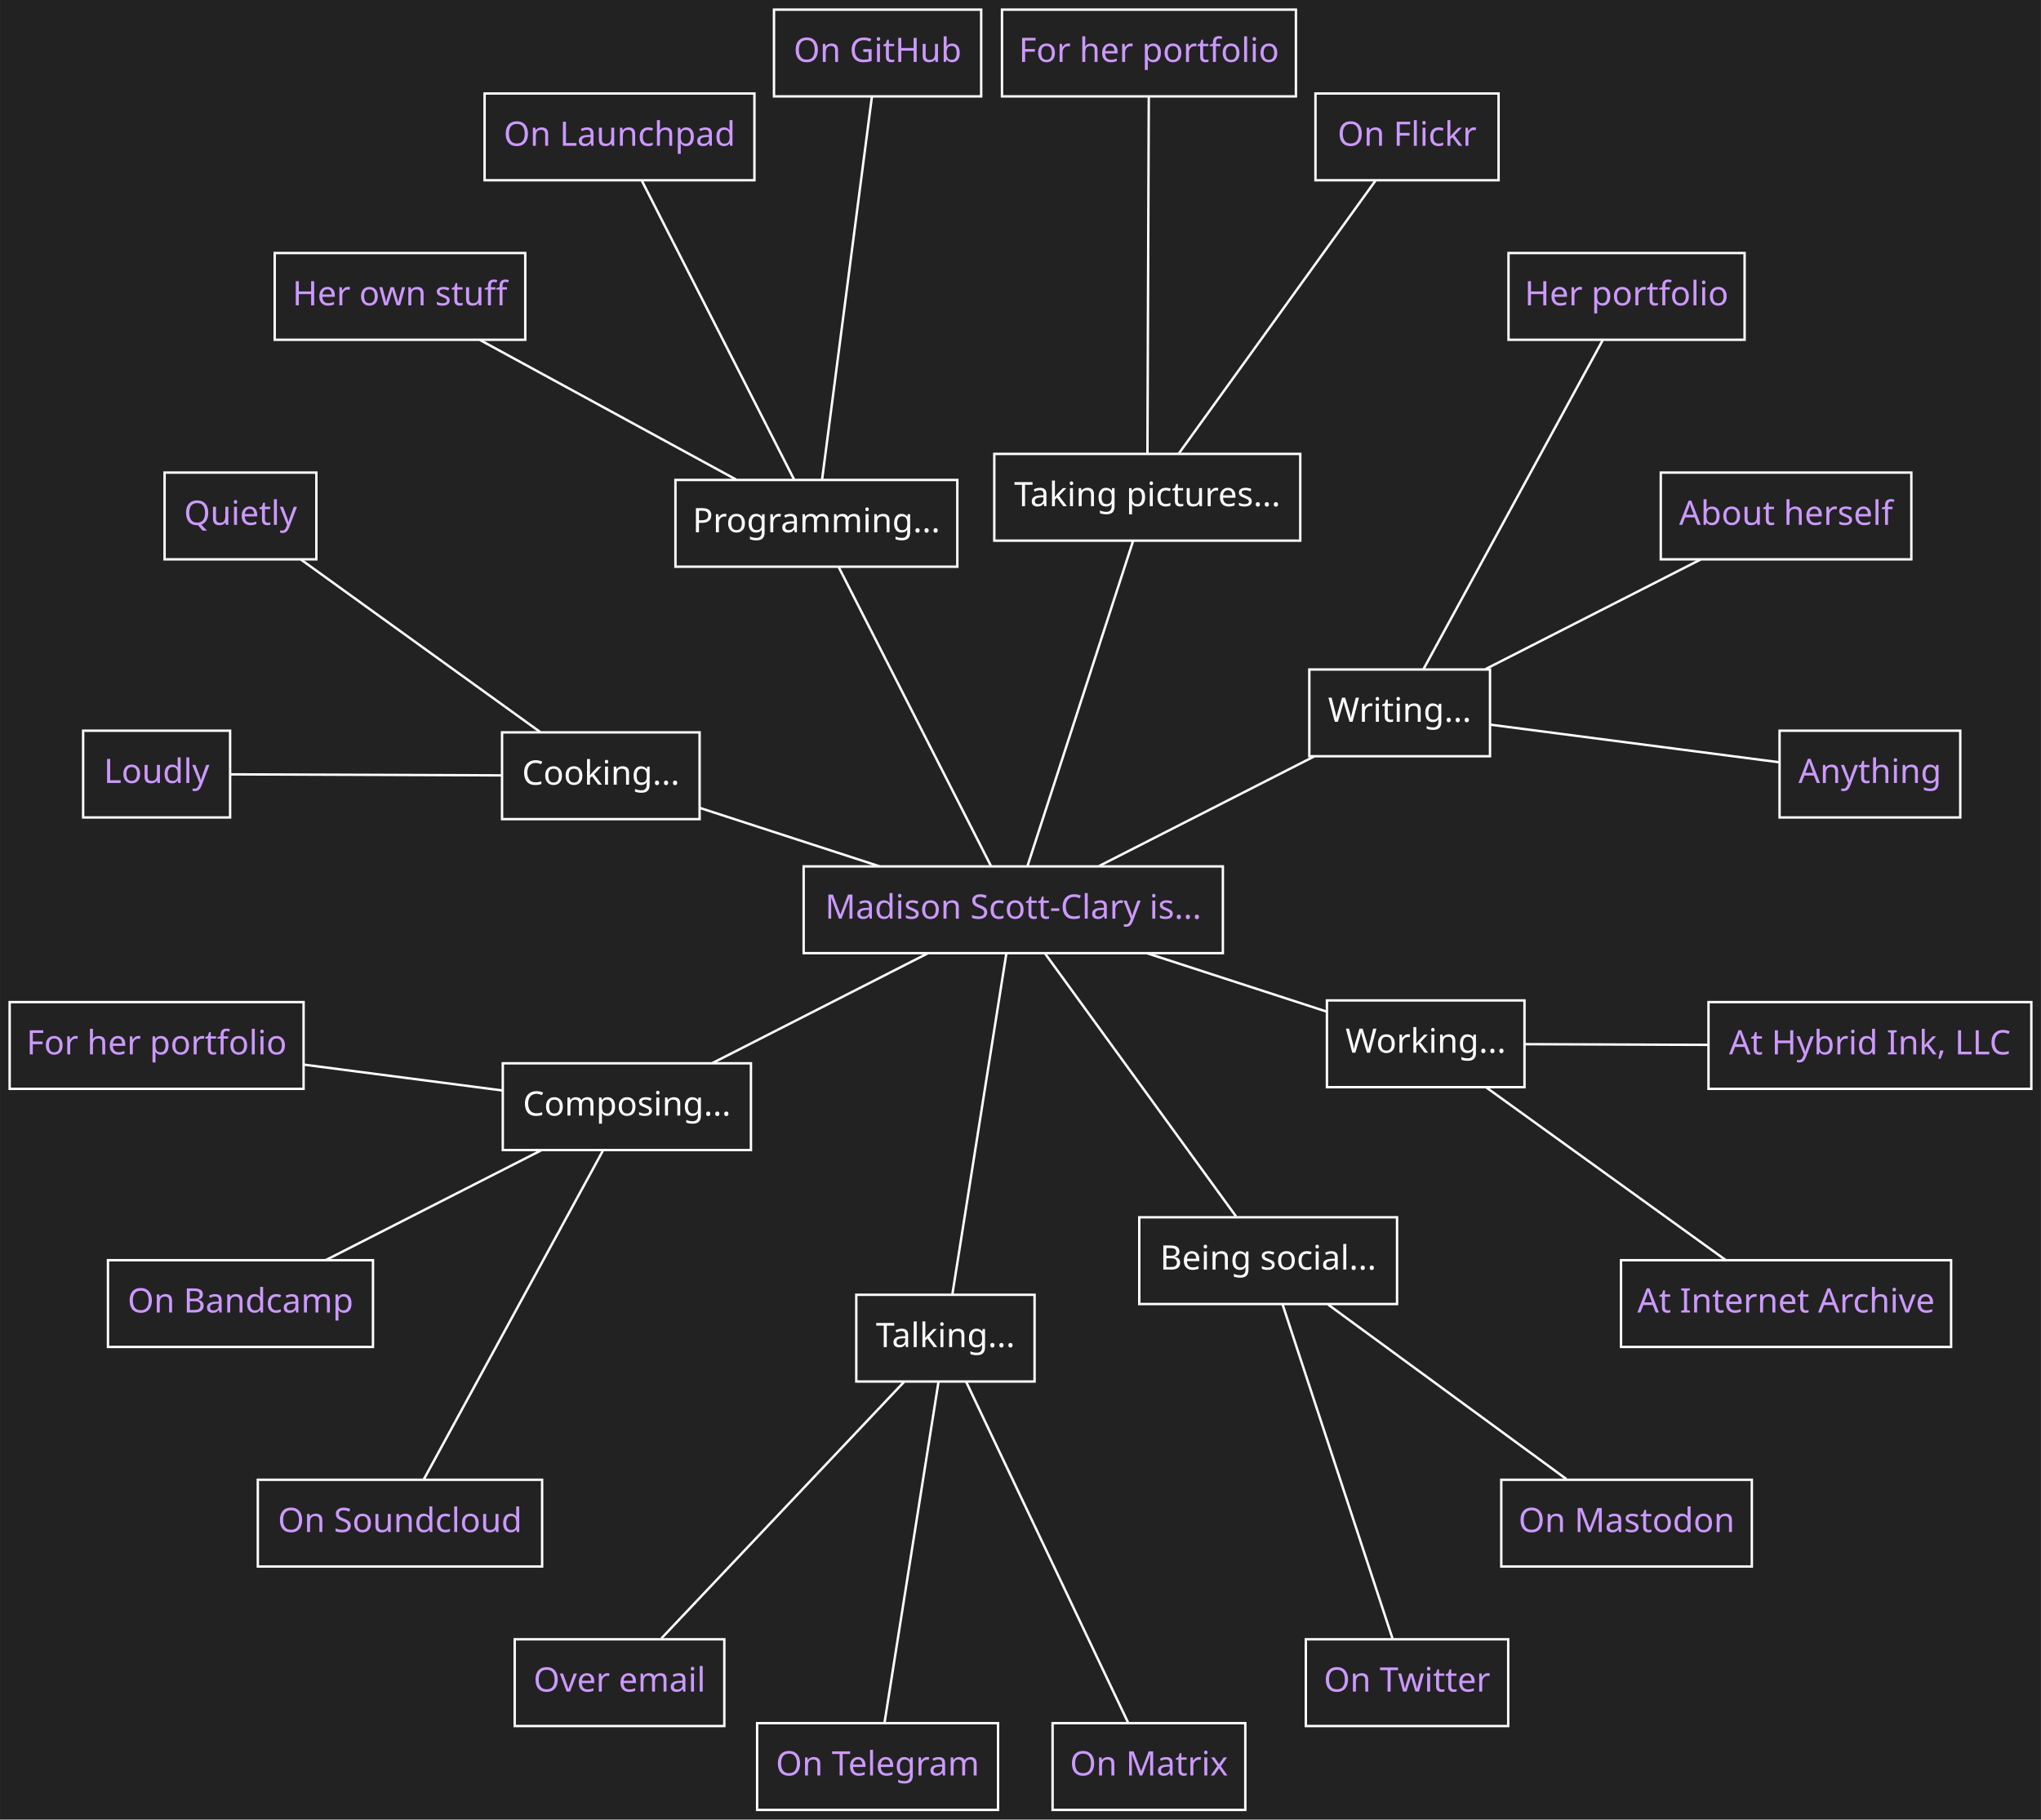
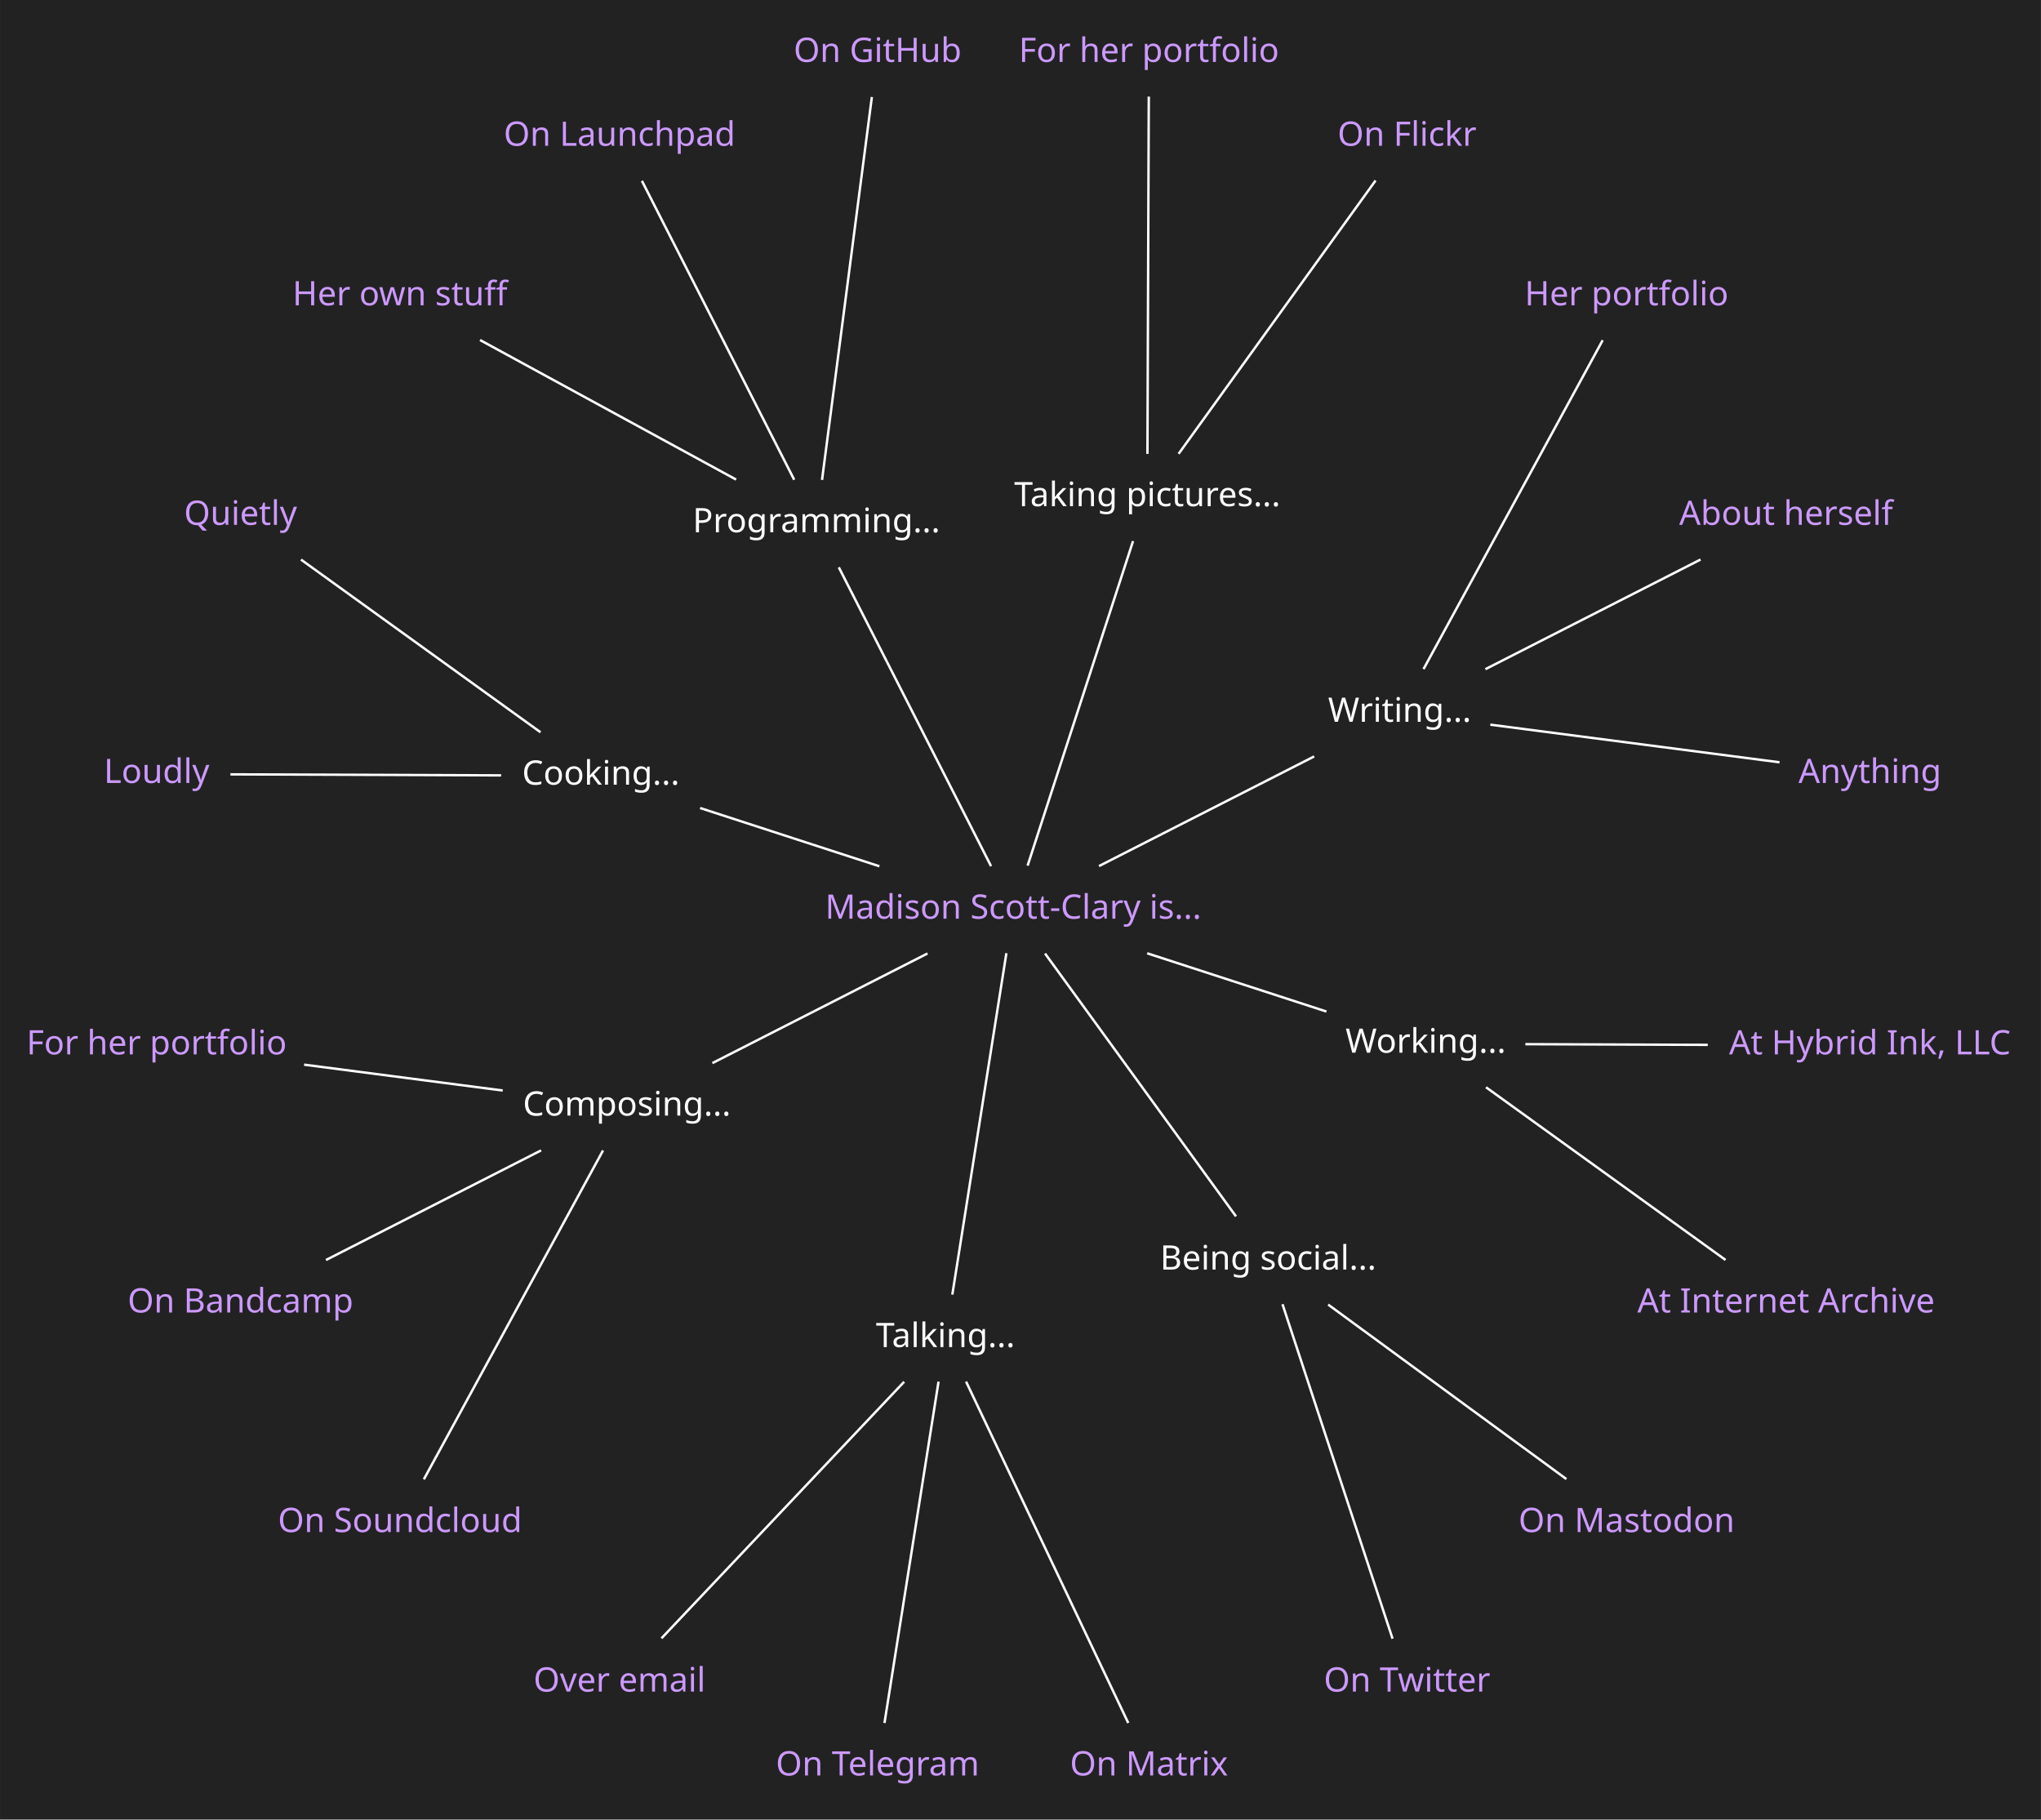
<svg xmlns="http://www.w3.org/2000/svg" xmlns:xlink="http://www.w3.org/1999/xlink" width="847pt" height="755pt" viewBox="0.00 0.00 847.14 755.14">
  <g id="graph0" class="graph" transform="scale(1 1) rotate(0) translate(4 751.1356)">
    <polygon fill="#222222" stroke="transparent" points="-4,4 -4,-751.136 843.136,-751.136 843.136,4 -4,4" />
    <g id="node1" class="node">
      <g id="a_node1">
        <a xlink:href="https://drab-makyo.com" xlink:title="Madison Scott-Clary is...">
-           <polygon fill="#222222" stroke="#ffffff" points="503.568,-391.568 329.568,-391.568 329.568,-355.568 503.568,-355.568 503.568,-391.568" />
          <text text-anchor="middle" x="416.568" y="-369.868" font-family="Helvetica bold" font-size="14.00" fill="#cc99ff">Madison Scott-Clary is...</text>
        </a>
      </g>
    </g>
    <g id="node2" class="node">
-       <polygon fill="#222222" stroke="#ffffff" points="614.449,-473.286 539.449,-473.286 539.449,-437.286 614.449,-437.286 614.449,-473.286" />
      <text text-anchor="middle" x="576.949" y="-451.586" font-family="Helvetica bold" font-size="14.00" fill="#ffffff">Writing...</text>
    </g>
    <g id="edge1" class="edge">
      <path fill="none" stroke="#ffffff" d="M452.162,-391.704C478.74,-405.246 514.901,-423.671 541.455,-437.201" />
    </g>
    <g id="node6" class="node">
-       <polygon fill="#222222" stroke="#ffffff" points="535.691,-562.758 408.691,-562.758 408.691,-526.758 535.691,-526.758 535.691,-562.758" />
      <text text-anchor="middle" x="472.191" y="-541.058" font-family="Helvetica bold" font-size="14.00" fill="#ffffff">Taking pictures...</text>
    </g>
    <g id="edge5" class="edge">
      <path fill="none" stroke="#ffffff" d="M422.52,-391.888C433.226,-424.837 455.606,-493.716 466.281,-526.569" />
    </g>
    <g id="node9" class="node">
-       <polygon fill="#222222" stroke="#ffffff" points="393.349,-551.949 276.349,-551.949 276.349,-515.949 393.349,-515.949 393.349,-551.949" />
      <text text-anchor="middle" x="334.849" y="-530.249" font-family="Helvetica bold" font-size="14.00" fill="#ffffff">Programming...</text>
    </g>
    <g id="edge8" class="edge">
      <path fill="none" stroke="#ffffff" d="M407.353,-391.654C391.658,-422.456 359.913,-484.758 344.156,-515.683" />
    </g>
    <g id="node13" class="node">
-       <polygon fill="#222222" stroke="#ffffff" points="286.378,-447.191 204.378,-447.191 204.378,-411.191 286.378,-411.191 286.378,-447.191" />
      <text text-anchor="middle" x="245.378" y="-425.491" font-family="Helvetica bold" font-size="14.00" fill="#ffffff">Cooking...</text>
    </g>
    <g id="edge12" class="edge">
      <path fill="none" stroke="#ffffff" d="M360.987,-391.627C336.775,-399.494 308.894,-408.553 286.579,-415.804" />
    </g>
    <g id="node16" class="node">
-       <polygon fill="#222222" stroke="#ffffff" points="307.687,-309.849 204.687,-309.849 204.687,-273.849 307.687,-273.849 307.687,-309.849" />
      <text text-anchor="middle" x="256.187" y="-288.149" font-family="Helvetica bold" font-size="14.00" fill="#ffffff">Composing...</text>
    </g>
    <g id="edge15" class="edge">
      <path fill="none" stroke="#ffffff" d="M380.974,-355.432C354.396,-341.89 318.235,-323.465 291.681,-309.935" />
    </g>
    <g id="node20" class="node">
-       <polygon fill="#222222" stroke="#ffffff" points="425.41,-213.784 351.41,-213.784 351.41,-177.784 425.41,-177.784 425.41,-213.784" />
      <text text-anchor="middle" x="388.41" y="-192.084" font-family="Helvetica bold" font-size="14.00" fill="#ffffff">Talking...</text>
    </g>
    <g id="edge19" class="edge">
      <path fill="none" stroke="#ffffff" d="M413.713,-355.543C408.316,-321.468 396.675,-247.969 391.272,-213.857" />
    </g>
    <g id="node24" class="node">
-       <polygon fill="#222222" stroke="#ffffff" points="575.869,-245.945 468.869,-245.945 468.869,-209.945 575.869,-209.945 575.869,-245.945" />
      <text text-anchor="middle" x="522.369" y="-224.245" font-family="Helvetica bold" font-size="14.00" fill="#ffffff">Being social...</text>
    </g>
    <g id="edge23" class="edge">
      <path fill="none" stroke="#ffffff" d="M429.754,-355.419C450.028,-327.514 488.643,-274.365 509.017,-246.322" />
    </g>
    <g id="node27" class="node">
-       <polygon fill="#222222" stroke="#ffffff" points="628.758,-335.945 546.758,-335.945 546.758,-299.945 628.758,-299.945 628.758,-335.945" />
      <text text-anchor="middle" x="587.758" y="-314.245" font-family="Helvetica bold" font-size="14.00" fill="#ffffff">Working...</text>
    </g>
    <g id="edge26" class="edge">
      <path fill="none" stroke="#ffffff" d="M472.148,-355.509C496.361,-347.642 524.241,-338.582 546.556,-331.332" />
    </g>
    <g id="node3" class="node">
      <g id="a_node3">
        <a xlink:href="https://writing.drab-makyo.com" xlink:title="Anything">
-           <polygon fill="#222222" stroke="#ffffff" points="809.636,-447.884 734.636,-447.884 734.636,-411.884 809.636,-411.884 809.636,-447.884" />
          <text text-anchor="middle" x="772.136" y="-426.184" font-family="Helvetica bold" font-size="14.00" fill="#cc99ff">Anything</text>
        </a>
      </g>
    </g>
    <g id="edge2" class="edge">
      <path fill="none" stroke="#ffffff" d="M614.583,-450.388C649.146,-445.89 700.091,-439.26 734.617,-434.767" />
    </g>
    <g id="node4" class="node">
      <g id="a_node4">
        <a xlink:href="https://ally.id" xlink:title="About herself">
-           <polygon fill="#222222" stroke="#ffffff" points="789.33,-555.004 685.33,-555.004 685.33,-519.004 789.33,-519.004 789.33,-555.004" />
          <text text-anchor="middle" x="737.33" y="-533.304" font-family="Helvetica bold" font-size="14.00" fill="#cc99ff">About herself</text>
        </a>
      </g>
    </g>
    <g id="edge3" class="edge">
      <path fill="none" stroke="#ffffff" d="M612.543,-473.422C639.121,-486.964 675.282,-505.389 701.836,-518.919" />
    </g>
    <g id="node5" class="node">
      <g id="a_node5">
        <a xlink:href="https://makyo.ink" xlink:title="Her portfolio">
-           <polygon fill="#222222" stroke="#ffffff" points="720.126,-646.126 622.126,-646.126 622.126,-610.126 720.126,-610.126 720.126,-646.126" />
          <text text-anchor="middle" x="671.126" y="-624.426" font-family="Helvetica bold" font-size="14.00" fill="#cc99ff">Her portfolio</text>
        </a>
      </g>
    </g>
    <g id="edge4" class="edge">
      <path fill="none" stroke="#ffffff" d="M586.85,-473.456C604.937,-506.652 643.123,-576.733 661.217,-609.94" />
    </g>
    <g id="node7" class="node">
      <g id="a_node7">
        <a xlink:href="https://flickr.com/photos/ranna" xlink:title="On Flickr">
-           <polygon fill="#222222" stroke="#ffffff" points="618.004,-712.33 542.004,-712.33 542.004,-676.33 618.004,-676.33 618.004,-712.33" />
          <text text-anchor="middle" x="580.004" y="-690.63" font-family="Helvetica bold" font-size="14.00" fill="#cc99ff">On Flickr</text>
        </a>
      </g>
    </g>
    <g id="edge7" class="edge">
      <path fill="none" stroke="#ffffff" d="M485.196,-562.8C505.918,-591.548 546.202,-647.436 566.953,-676.224" />
    </g>
    <g id="node8" class="node">
      <g id="a_node8">
        <a xlink:href="https://makyo.photography" xlink:title="For her portfolio">
-           <polygon fill="#222222" stroke="#ffffff" points="533.884,-747.136 411.884,-747.136 411.884,-711.136 533.884,-711.136 533.884,-747.136" />
          <text text-anchor="middle" x="472.884" y="-725.436" font-family="Helvetica bold" font-size="14.00" fill="#cc99ff">For her portfolio</text>
        </a>
      </g>
    </g>
    <g id="edge6" class="edge">
      <path fill="none" stroke="#ffffff" d="M472.259,-562.773C472.391,-598.021 472.683,-675.74 472.816,-711.048" />
    </g>
    <g id="node10" class="node">
      <g id="a_node10">
        <a xlink:href="https://github.com/makyo" xlink:title="On GitHub">
-           <polygon fill="#222222" stroke="#ffffff" points="403.251,-747.136 317.251,-747.136 317.251,-711.136 403.251,-711.136 403.251,-747.136" />
          <text text-anchor="middle" x="360.251" y="-725.436" font-family="Helvetica bold" font-size="14.00" fill="#cc99ff">On GitHub</text>
        </a>
      </g>
    </g>
    <g id="edge9" class="edge">
      <path fill="none" stroke="#ffffff" d="M337.194,-551.962C342.021,-589.051 353.022,-673.589 357.876,-710.883" />
    </g>
    <g id="node11" class="node">
      <g id="a_node11">
        <a xlink:href="https://launchpad.net/~makyo" xlink:title="On Launchpad">
-           <polygon fill="#222222" stroke="#ffffff" points="309.131,-712.33 197.131,-712.33 197.131,-676.33 309.131,-676.33 309.131,-712.33" />
          <text text-anchor="middle" x="253.131" y="-690.63" font-family="Helvetica bold" font-size="14.00" fill="#cc99ff">On Launchpad</text>
        </a>
      </g>
    </g>
    <g id="edge10" class="edge">
      <path fill="none" stroke="#ffffff" d="M325.634,-552.035C309.94,-582.837 278.195,-645.139 262.438,-676.064" />
    </g>
    <g id="node12" class="node">
      <g id="a_node12">
        <a xlink:href="https://makyo.dev" xlink:title="Her own stuff">
-           <polygon fill="#222222" stroke="#ffffff" points="214.009,-646.126 110.009,-646.126 110.009,-610.126 214.009,-610.126 214.009,-646.126" />
          <text text-anchor="middle" x="162.009" y="-624.426" font-family="Helvetica bold" font-size="14.00" fill="#cc99ff">Her own stuff</text>
        </a>
      </g>
    </g>
    <g id="edge11" class="edge">
      <path fill="none" stroke="#ffffff" d="M301.524,-552.107C270.918,-568.784 225.806,-593.365 195.232,-610.024" />
    </g>
    <g id="node14" class="node">
      <g id="a_node14">
        <a xlink:href="https://makyo.cooking" xlink:title="Quietly">
-           <polygon fill="#222222" stroke="#ffffff" points="127.305,-555.004 64.305,-555.004 64.305,-519.004 127.305,-519.004 127.305,-555.004" />
          <text text-anchor="middle" x="95.805" y="-533.304" font-family="Helvetica bold" font-size="14.00" fill="#cc99ff">Quietly</text>
        </a>
      </g>
    </g>
    <g id="edge13" class="edge">
      <path fill="none" stroke="#ffffff" d="M220.343,-447.236C192.732,-467.138 148.565,-498.975 120.922,-518.9" />
    </g>
    <g id="node15" class="node">
      <g id="a_node15">
        <a xlink:href="https://mealtime.with.maddypa.ws" xlink:title="Loudly">
-           <polygon fill="#222222" stroke="#ffffff" points="91.5,-447.884 30.5,-447.884 30.5,-411.884 91.5,-411.884 91.5,-447.884" />
          <text text-anchor="middle" x="61" y="-426.184" font-family="Helvetica bold" font-size="14.00" fill="#cc99ff">Loudly</text>
        </a>
      </g>
    </g>
    <g id="edge14" class="edge">
      <path fill="none" stroke="#ffffff" d="M204,-429.346C169.918,-429.475 122.363,-429.654 91.625,-429.769" />
    </g>
    <g id="node17" class="node">
      <g id="a_node17">
        <a xlink:href="https://sounds.drab-makyo.com" xlink:title="For her portfolio">
-           <polygon fill="#222222" stroke="#ffffff" points="122,-335.251 0,-335.251 0,-299.251 122,-299.251 122,-335.251" />
          <text text-anchor="middle" x="61" y="-313.551" font-family="Helvetica bold" font-size="14.00" fill="#cc99ff">For her portfolio</text>
        </a>
      </g>
    </g>
    <g id="edge16" class="edge">
      <path fill="none" stroke="#ffffff" d="M204.648,-298.557C179.349,-301.849 148.691,-305.839 122.206,-309.286" />
    </g>
    <g id="node18" class="node">
      <g id="a_node18">
        <a xlink:href="https://drab-makyo.bandcamp.com" xlink:title="On Bandcamp">
-           <polygon fill="#222222" stroke="#ffffff" points="150.805,-228.131 40.806,-228.131 40.806,-192.131 150.805,-192.131 150.805,-228.131" />
          <text text-anchor="middle" x="95.805" y="-206.431" font-family="Helvetica bold" font-size="14.00" fill="#cc99ff">On Bandcamp</text>
        </a>
      </g>
    </g>
    <g id="edge17" class="edge">
      <path fill="none" stroke="#ffffff" d="M220.593,-273.714C194.015,-260.171 157.854,-241.746 131.3,-228.216" />
    </g>
    <g id="node19" class="node">
      <g id="a_node19">
        <a xlink:href="https://soundcloud.com/drabmakyo" xlink:title="On Soundcloud">
-           <polygon fill="#222222" stroke="#ffffff" points="221.009,-137.009 103.009,-137.009 103.009,-101.009 221.009,-101.009 221.009,-137.009" />
          <text text-anchor="middle" x="162.009" y="-115.309" font-family="Helvetica bold" font-size="14.00" fill="#cc99ff">On Soundcloud</text>
        </a>
      </g>
    </g>
    <g id="edge18" class="edge">
      <path fill="none" stroke="#ffffff" d="M246.286,-273.679C228.198,-240.484 190.013,-170.403 171.919,-137.196" />
    </g>
    <g id="node21" class="node">
      <g id="a_node21">
        <a xlink:href="mailto:makyo@drab-makyo.com" xlink:title="Over email">
-           <polygon fill="#222222" stroke="#ffffff" points="296.631,-70.805 209.631,-70.805 209.631,-34.806 296.631,-34.806 296.631,-70.805" />
          <text text-anchor="middle" x="253.131" y="-49.105" font-family="Helvetica bold" font-size="14.00" fill="#cc99ff">Over email</text>
        </a>
      </g>
    </g>
    <g id="edge20" class="edge">
      <path fill="none" stroke="#ffffff" d="M371.276,-177.676C345.397,-150.323 296.601,-98.749 270.553,-71.218" />
    </g>
    <g id="node22" class="node">
      <g id="a_node22">
        <a xlink:href="https://t.me/DrabMakyo" xlink:title="On Telegram">
-           <polygon fill="#222222" stroke="#ffffff" points="410.251,-36 310.251,-36 310.251,0 410.251,0 410.251,-36" />
          <text text-anchor="middle" x="360.251" y="-14.3" font-family="Helvetica bold" font-size="14.00" fill="#cc99ff">On Telegram</text>
        </a>
      </g>
    </g>
    <g id="edge21" class="edge">
      <path fill="none" stroke="#ffffff" d="M385.555,-177.759C380.158,-143.684 368.517,-70.185 363.114,-36.073" />
    </g>
    <g id="node23" class="node">
      <g id="a_node23">
        <a xlink:href="https://matrix.to/#/@makyo:drab-makyo.com" xlink:title="On Matrix">
-           <polygon fill="#222222" stroke="#ffffff" points="512.884,-36 432.884,-36 432.884,0 512.884,0 512.884,-36" />
          <text text-anchor="middle" x="472.884" y="-14.3" font-family="Helvetica bold" font-size="14.00" fill="#cc99ff">On Matrix</text>
        </a>
      </g>
    </g>
    <g id="edge22" class="edge">
      <path fill="none" stroke="#ffffff" d="M396.974,-177.759C413.165,-143.684 448.089,-70.185 464.297,-36.073" />
    </g>
    <g id="node25" class="node">
      <g id="a_node25">
        <a xlink:href="https://twitter.com/drab_makyo" xlink:title="On Twitter">
-           <polygon fill="#222222" stroke="#ffffff" points="622.004,-70.805 538.004,-70.805 538.004,-34.806 622.004,-34.806 622.004,-70.805" />
          <text text-anchor="middle" x="580.004" y="-49.105" font-family="Helvetica bold" font-size="14.00" fill="#cc99ff">On Twitter</text>
        </a>
      </g>
    </g>
    <g id="edge24" class="edge">
      <path fill="none" stroke="#ffffff" d="M528.32,-209.861C539.364,-176.301 562.915,-104.737 574,-71.053" />
    </g>
    <g id="node26" class="node">
      <g id="a_node26">
        <a xlink:href="https://snouts.online/@makyo" xlink:title="On Mastodon">
-           <polygon fill="#222222" stroke="#ffffff" points="723.126,-137.009 619.126,-137.009 619.126,-101.009 723.126,-101.009 723.126,-137.009" />
          <text text-anchor="middle" x="671.126" y="-115.309" font-family="Helvetica bold" font-size="14.00" fill="#cc99ff">On Mastodon</text>
        </a>
      </g>
    </g>
    <g id="edge25" class="edge">
      <path fill="none" stroke="#ffffff" d="M547.268,-209.711C574.727,-189.603 618.654,-157.435 646.146,-137.302" />
    </g>
    <g id="node28" class="node">
      <g id="a_node28">
        <a xlink:href="https://archive.org" xlink:title="At Internet Archive">
-           <polygon fill="#222222" stroke="#ffffff" points="805.83,-228.131 668.83,-228.131 668.83,-192.131 805.83,-192.131 805.83,-228.131" />
          <text text-anchor="middle" x="737.33" y="-206.431" font-family="Helvetica bold" font-size="14.00" fill="#cc99ff">At Internet Archive</text>
        </a>
      </g>
    </g>
    <g id="edge27" class="edge">
      <path fill="none" stroke="#ffffff" d="M612.793,-299.899C640.403,-279.997 684.571,-248.161 712.213,-228.236" />
    </g>
    <g id="node29" class="node">
      <g id="a_node29">
        <a xlink:href="https://hybrid.ink" xlink:title="At Hybrid Ink, LLC">
-           <polygon fill="#222222" stroke="#ffffff" points="839.136,-335.251 705.136,-335.251 705.136,-299.251 839.136,-299.251 839.136,-335.251" />
          <text text-anchor="middle" x="772.136" y="-313.551" font-family="Helvetica bold" font-size="14.00" fill="#cc99ff">At Hybrid Ink, LLC</text>
        </a>
      </g>
    </g>
    <g id="edge28" class="edge">
      <path fill="none" stroke="#ffffff" d="M629.136,-317.789C651.432,-317.705 679.495,-317.6 704.843,-317.504" />
    </g>
  </g>
</svg>
